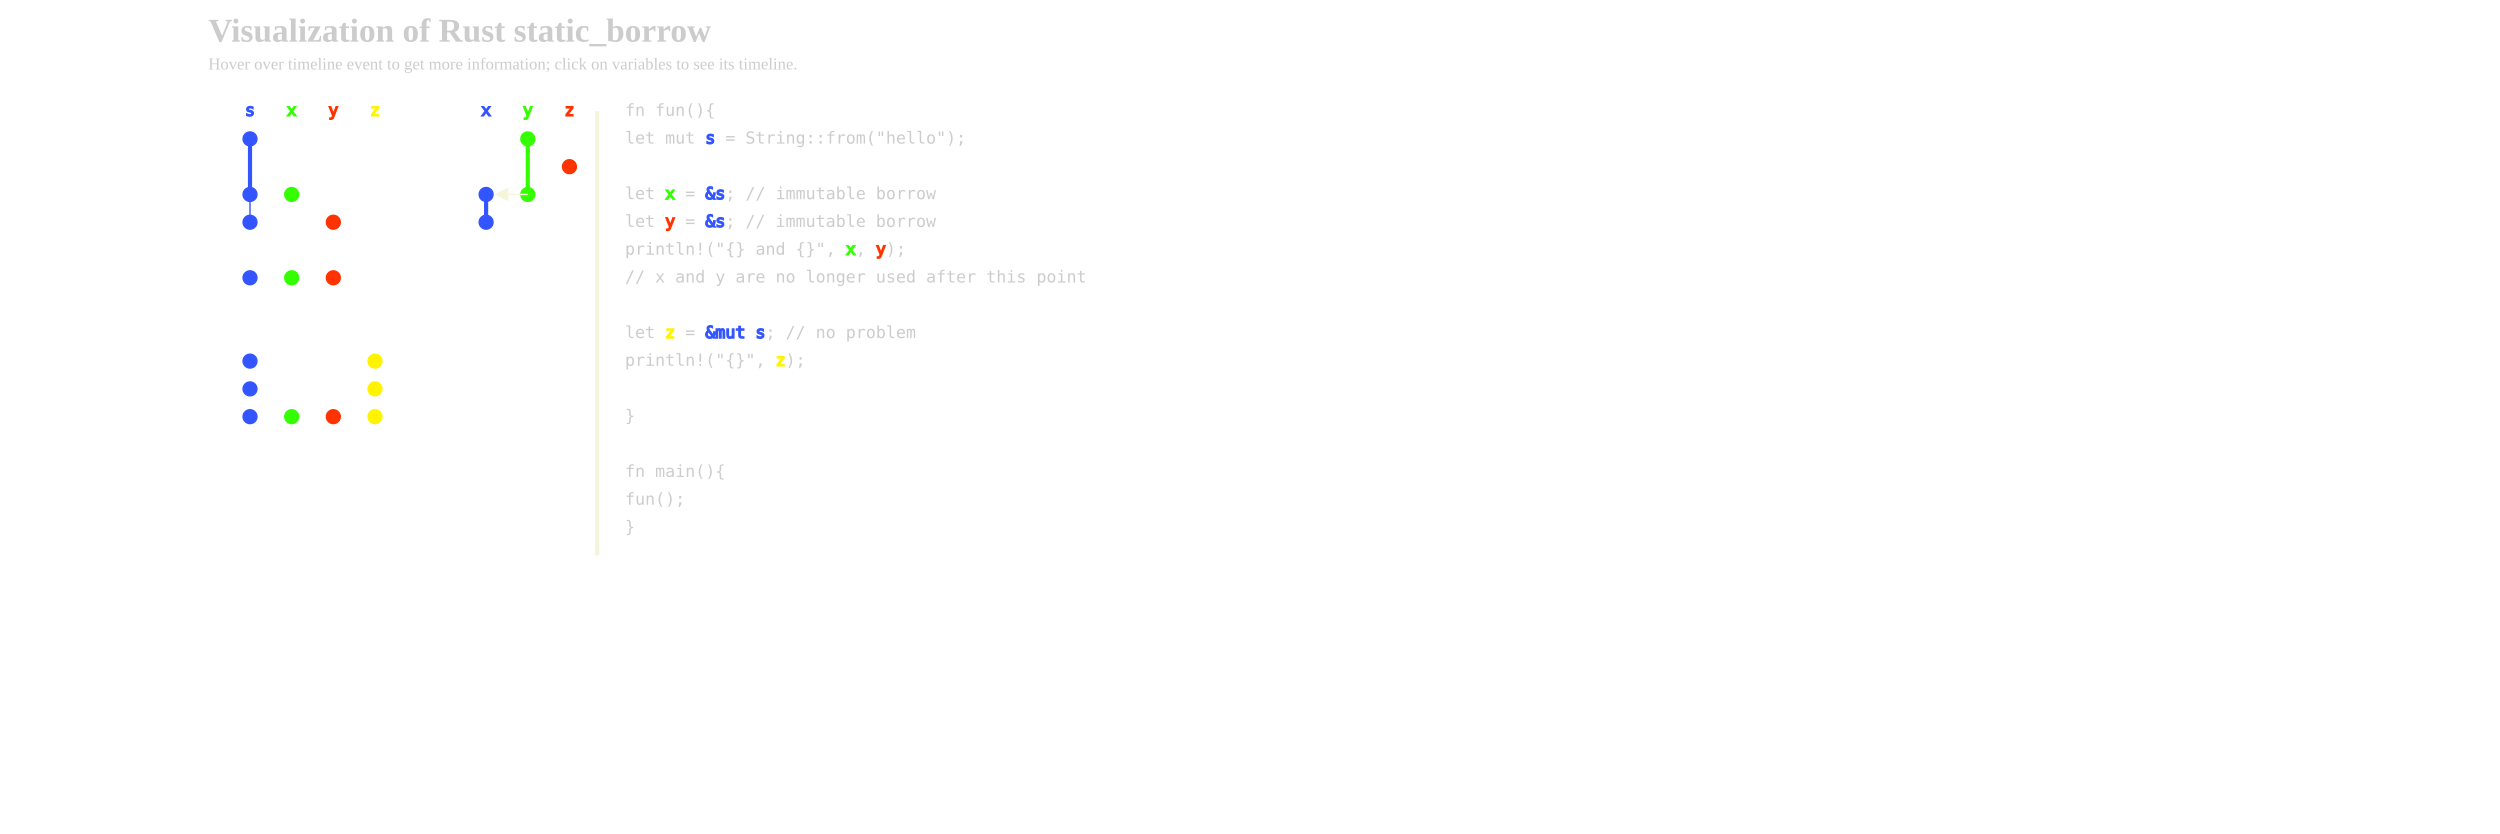
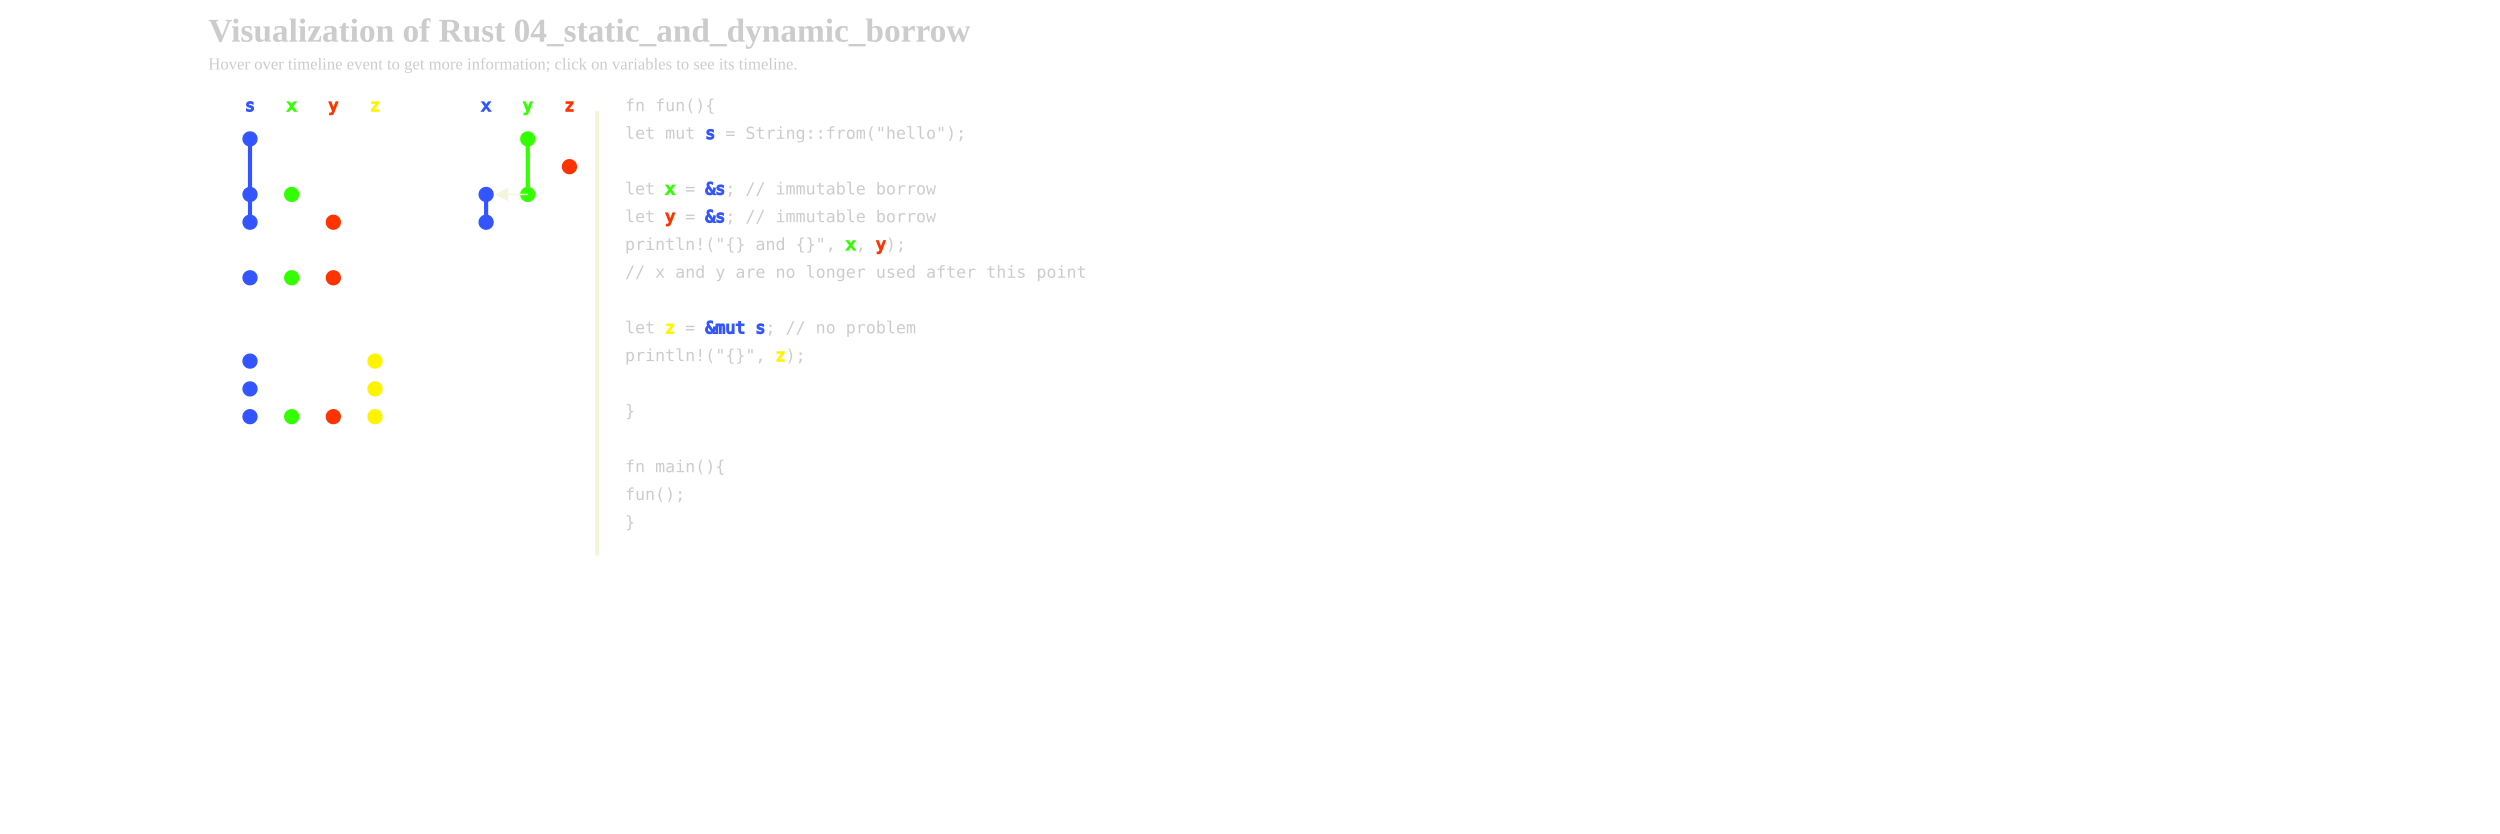
<svg xmlns="http://www.w3.org/2000/svg" xmlns:xlink="http://www.w3.org/1999/xlink" width="1800px" height="600px" viewBox="-300 0 1500 600">
  <defs>
    <style type="text/css">
        
        /* general setup */
svg {
    background-color: #232323;
}

text {
    fill: #cccccc;
+     vertical-align: baseline;
}

#heading {
    font-size: 24px;
    font-weight: bold;
}

#caption {
    font-size: 12px;
}

/* code related styling */
text.code {
    white-space: pre;
    font-family: "monospace";
-     dominant-baseline: middle;
}

/* event related styling */
#eventDot:hover {
    transform: scale(1.5);
}

#eventDot {
    transition: all 0.3s;
}

/* timeline/event interaction styling */
- line.solid {
+ .solid {
    stroke-width: 3px;
+ }
+ 
+ .hollow {
+     stroke-width: 3px;
+     fill: none;
+ }
+ 
+ .dotted {
+     stroke-width: 3px;
+     stroke-dasharray: "2 1";
+ }
+ 
+ .extend {
+     stroke-width: 1px;
+     stroke-dasharray: "2 1";
}

/* hash based styling */
[data-hash*="1"] {
    fill: #3355ff;
    stroke: #3355ff;
}

[data-hash*="2"] {
    fill: #33ff00;
    stroke: #33ff00;
}

[data-hash*="3"] {
    fill: #ff3300;
    stroke: #ff3300;
}

[data-hash*="4"] {
    fill: #fff300;
    stroke: #fff300;
}

        
        </style>
    <circle id="eventDot" cx="0" cy="0" r="5" />
    <marker id="arrowHead" viewBox="0 0 10 10" refX="1" refY="5" markerUnits="strokeWidth" markerWidth="10" markerHeight="10" orient="auto" fill="beige">
      <path d="M 0 0 L 10 5 L 0 10 z" fill="inherit" />
    </marker>
  </defs>
  <g id="title">
-     <text id="heading" x="-300" y="30">Visualization of Rust static_borrow</text>
+     <text id="heading" x="-300" y="30">Visualization of Rust 04_static_and_dynamic_borrow</text>
    <text id="caption" x="-300" y="50">Hover over timeline event to get more information; click on variables to see its timeline.</text>
  </g>
  <g id="events">
    <text class="code" x="-100" y="80" data-hash="1" text-anchor="middle">x</text>
    <use xlink:href="#eventDot" data-hash="1" x="-100" y="140" />
    <use xlink:href="#eventDot" data-hash="1" x="-100" y="160" />
    <text class="code" x="-70" y="80" data-hash="2" text-anchor="middle">y</text>
    <use xlink:href="#eventDot" data-hash="2" x="-70" y="100" />
    <use xlink:href="#eventDot" data-hash="2" x="-70" y="140" />
    <text class="code" x="-40" y="80" data-hash="3" text-anchor="middle">z</text>
    <use xlink:href="#eventDot" data-hash="3" x="-40" y="120" />
  </g>
  <g id="timelines">
    <line class="solid" data-hash="1" x1="-100" x2="-100" y1="140" y2="160" />
    <line class="solid" data-hash="2" x1="-70" x2="-70" y1="100" y2="140" />
    <polyline strokeWidth="3" stroke="beige" points="-70,140 -85,140 " marker-end="url(#arrowHead)" />
  </g>
  <g id="labels">
+     <text class="code" x="-210" y="80" data-hash="3" text-anchor="middle">y</text>
    <text class="code" x="-180" y="80" data-hash="4" text-anchor="middle">z</text>
-     <text class="code" x="-210" y="80" data-hash="3" text-anchor="middle">y</text>
+     <text class="code" x="-240" y="80" data-hash="2" text-anchor="middle">x</text>
    <text class="code" x="-270" y="80" data-hash="1" text-anchor="middle">s</text>
-     <text class="code" x="-240" y="80" data-hash="2" text-anchor="middle">x</text>
  </g>
  <g id="events">
    <use xlink:href="#eventDot" data-hash="1" x="-270" y="100" />
    <use xlink:href="#eventDot" data-hash="1" x="-270" y="140" />
    <use xlink:href="#eventDot" data-hash="1" x="-270" y="160" />
    <use xlink:href="#eventDot" data-hash="1" x="-270" y="200" />
    <use xlink:href="#eventDot" data-hash="1" x="-270" y="260" />
    <use xlink:href="#eventDot" data-hash="1" x="-270" y="280" />
    <use xlink:href="#eventDot" data-hash="1" x="-270" y="300" />
    <use xlink:href="#eventDot" data-hash="2" x="-240" y="140" />
    <use xlink:href="#eventDot" data-hash="2" x="-240" y="200" />
    <use xlink:href="#eventDot" data-hash="2" x="-240" y="300" />
    <use xlink:href="#eventDot" data-hash="3" x="-210" y="160" />
    <use xlink:href="#eventDot" data-hash="3" x="-210" y="200" />
    <use xlink:href="#eventDot" data-hash="3" x="-210" y="300" />
    <use xlink:href="#eventDot" data-hash="4" x="-180" y="260" />
    <use xlink:href="#eventDot" data-hash="4" x="-180" y="280" />
    <use xlink:href="#eventDot" data-hash="4" x="-180" y="300" />
  </g>
  <g id="timelines">
    <line class="solid" data-hash="1" x1="-270" x2="-270" y1="100" y2="140" />
    <line class="hollow" data-hash="1" x1="-270" x2="-270" y1="140" y2="160" />
  </g>
  <g id="vertical_lines">
    </g>
  <g id="dividers">
    <line class="solid" stroke="beige" x1="-20" x2="-20" y1="80" y2="400" />
  </g>
  <g id="code">
    <text class="code" x="0" y="80"> fn fun(){ </text>
    <text class="code" x="0" y="100">     let mut <tspan data-hash="1">s</tspan> = String::from("hello"); </text>
    <text class="code" x="0" y="120">  </text>
    <text class="code" x="0" y="140">     let <tspan data-hash="2">x</tspan> = <tspan data-hash="1">&amp;s</tspan>; // immutable borrow </text>
    <text class="code" x="0" y="160">     let <tspan data-hash="3">y</tspan> = <tspan data-hash="1">&amp;s</tspan>; // immutable borrow </text>
    <text class="code" x="0" y="180">     println!("{} and {}", <tspan data-hash="2">x</tspan>, <tspan data-hash="3">y</tspan>); </text>
    <text class="code" x="0" y="200">     // x and y are no longer used after this point </text>
    <text class="code" x="0" y="220">  </text>
    <text class="code" x="0" y="240">     let <tspan data-hash="4">z</tspan> = <tspan data-hash="1">&amp;mut s</tspan>; // no problem </text>
    <text class="code" x="0" y="260">     println!("{}", <tspan data-hash="4">z</tspan>); </text>
    <text class="code" x="0" y="280">  </text>
    <text class="code" x="0" y="300"> } </text>
    <text class="code" x="0" y="320">  </text>
    <text class="code" x="0" y="340"> fn main(){ </text>
    <text class="code" x="0" y="360">     fun(); </text>
    <text class="code" x="0" y="380"> } </text>
  </g>
</svg>
